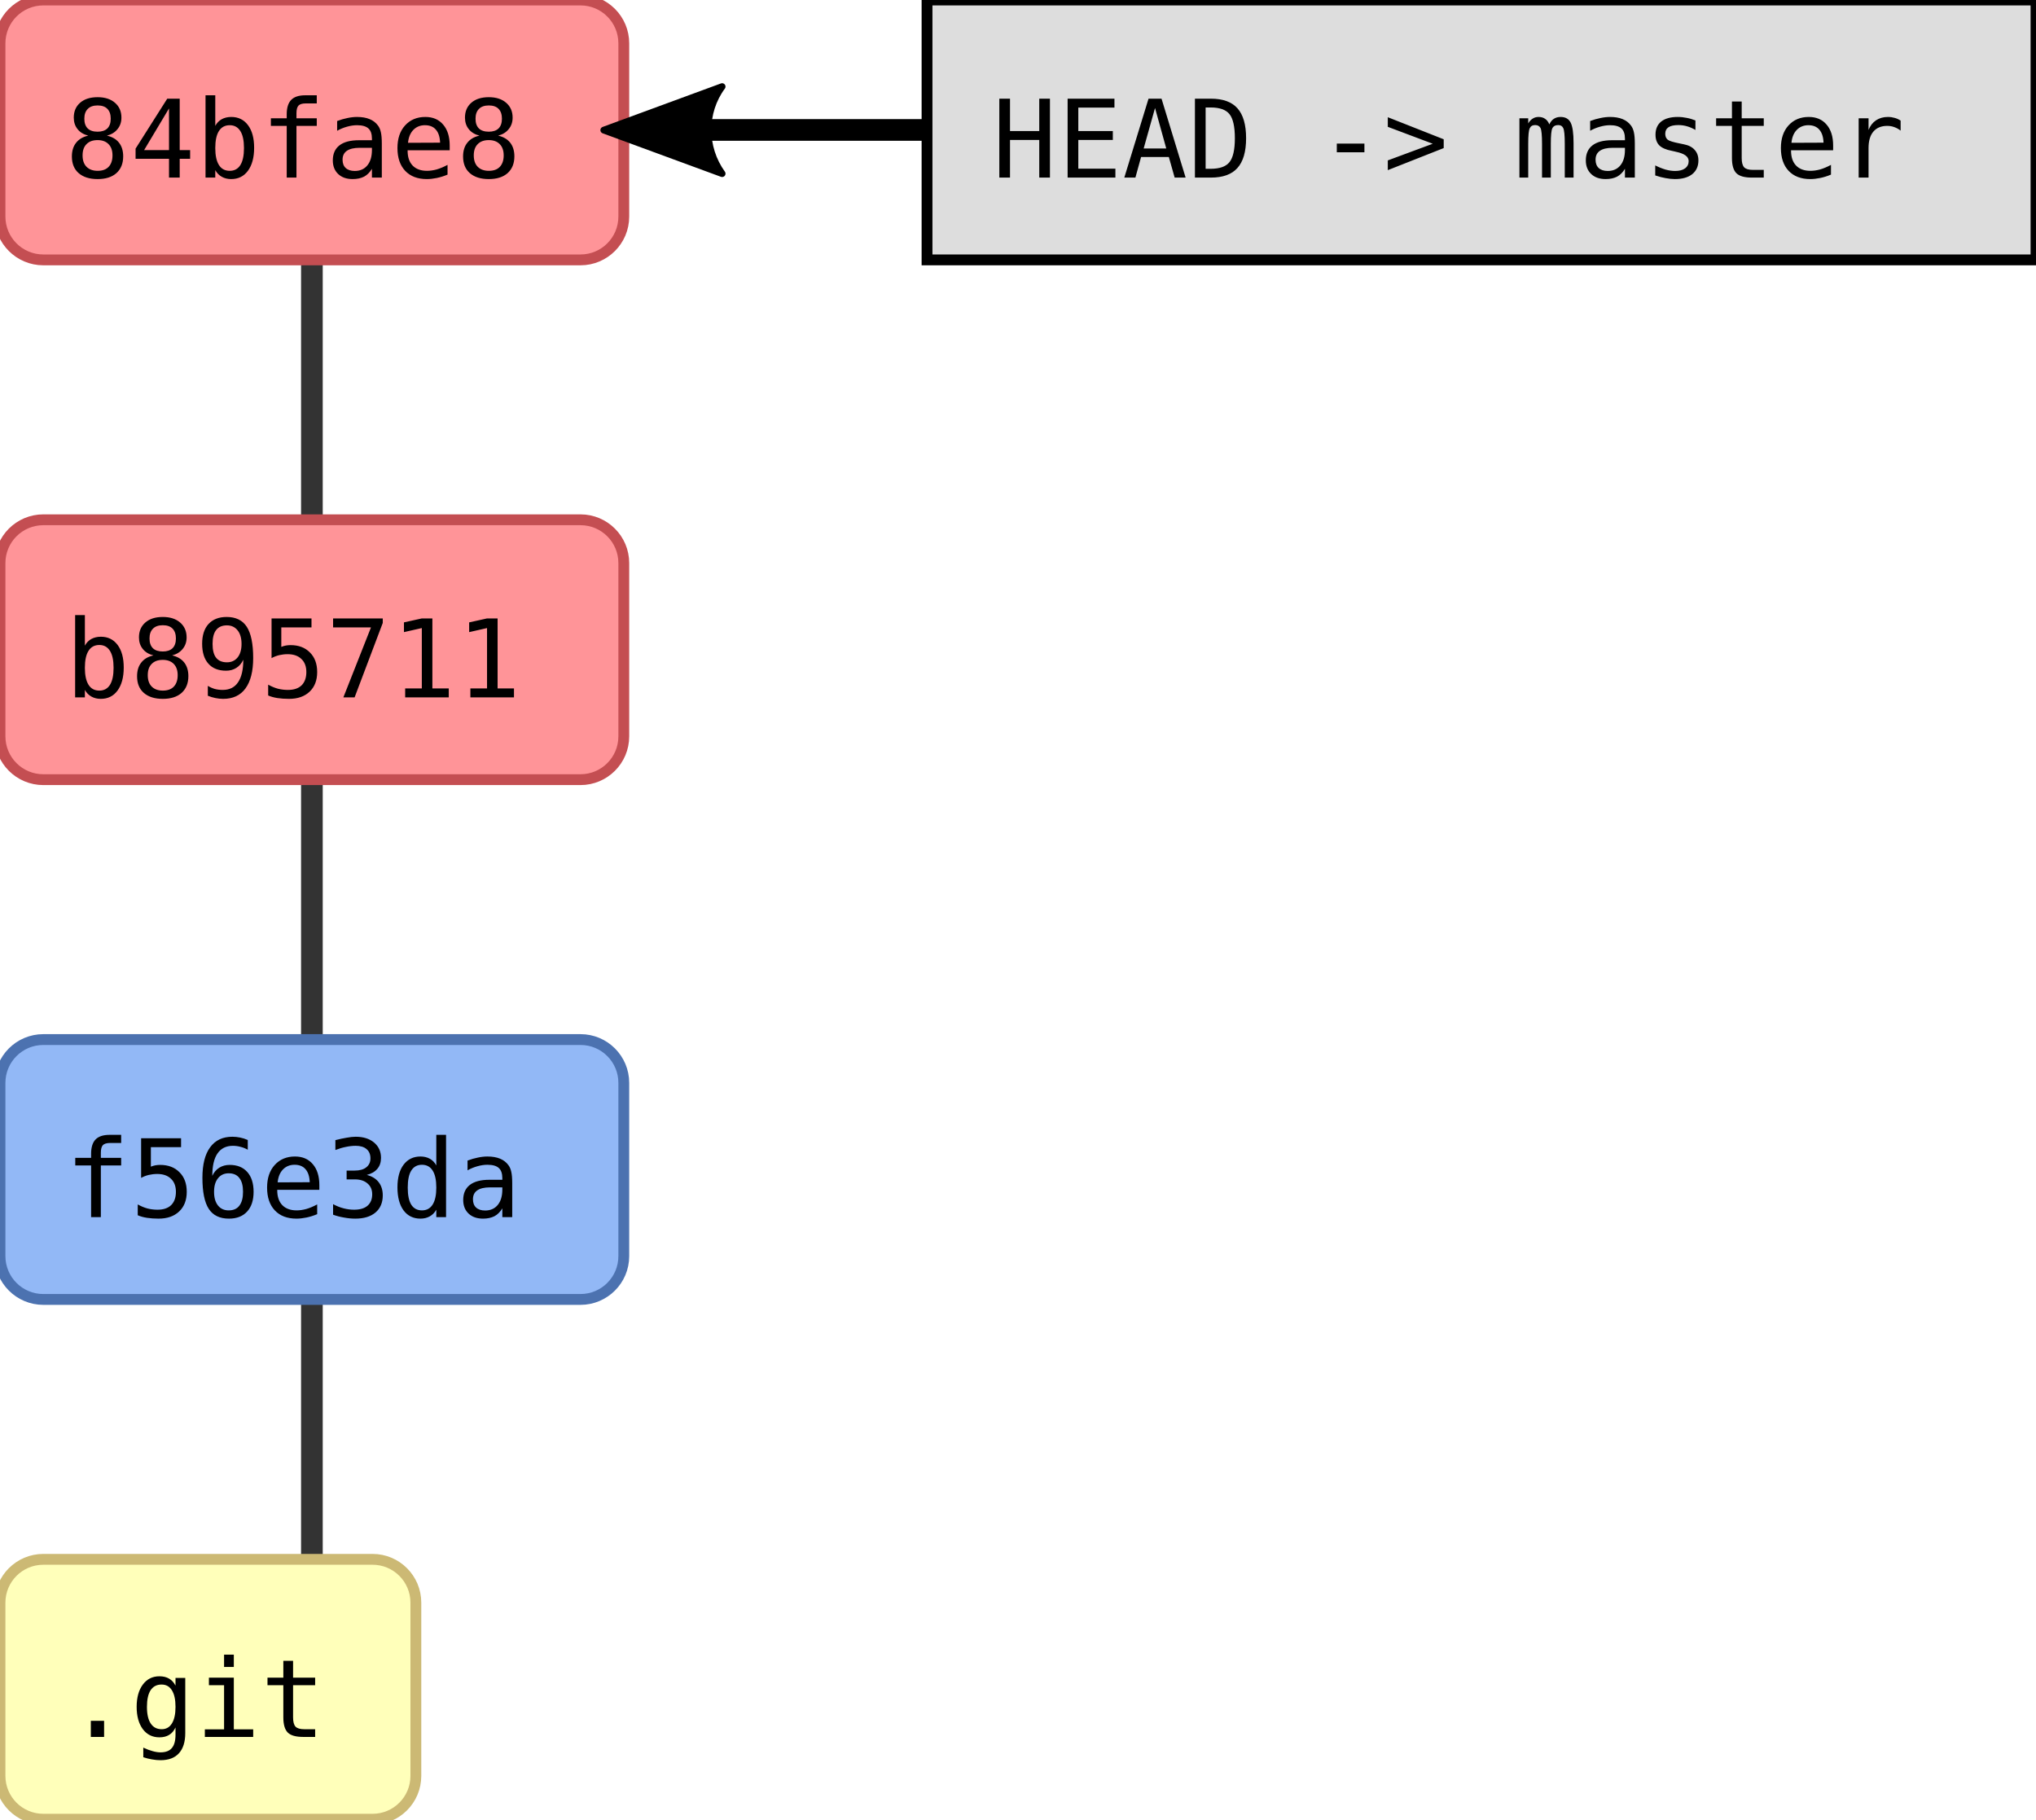
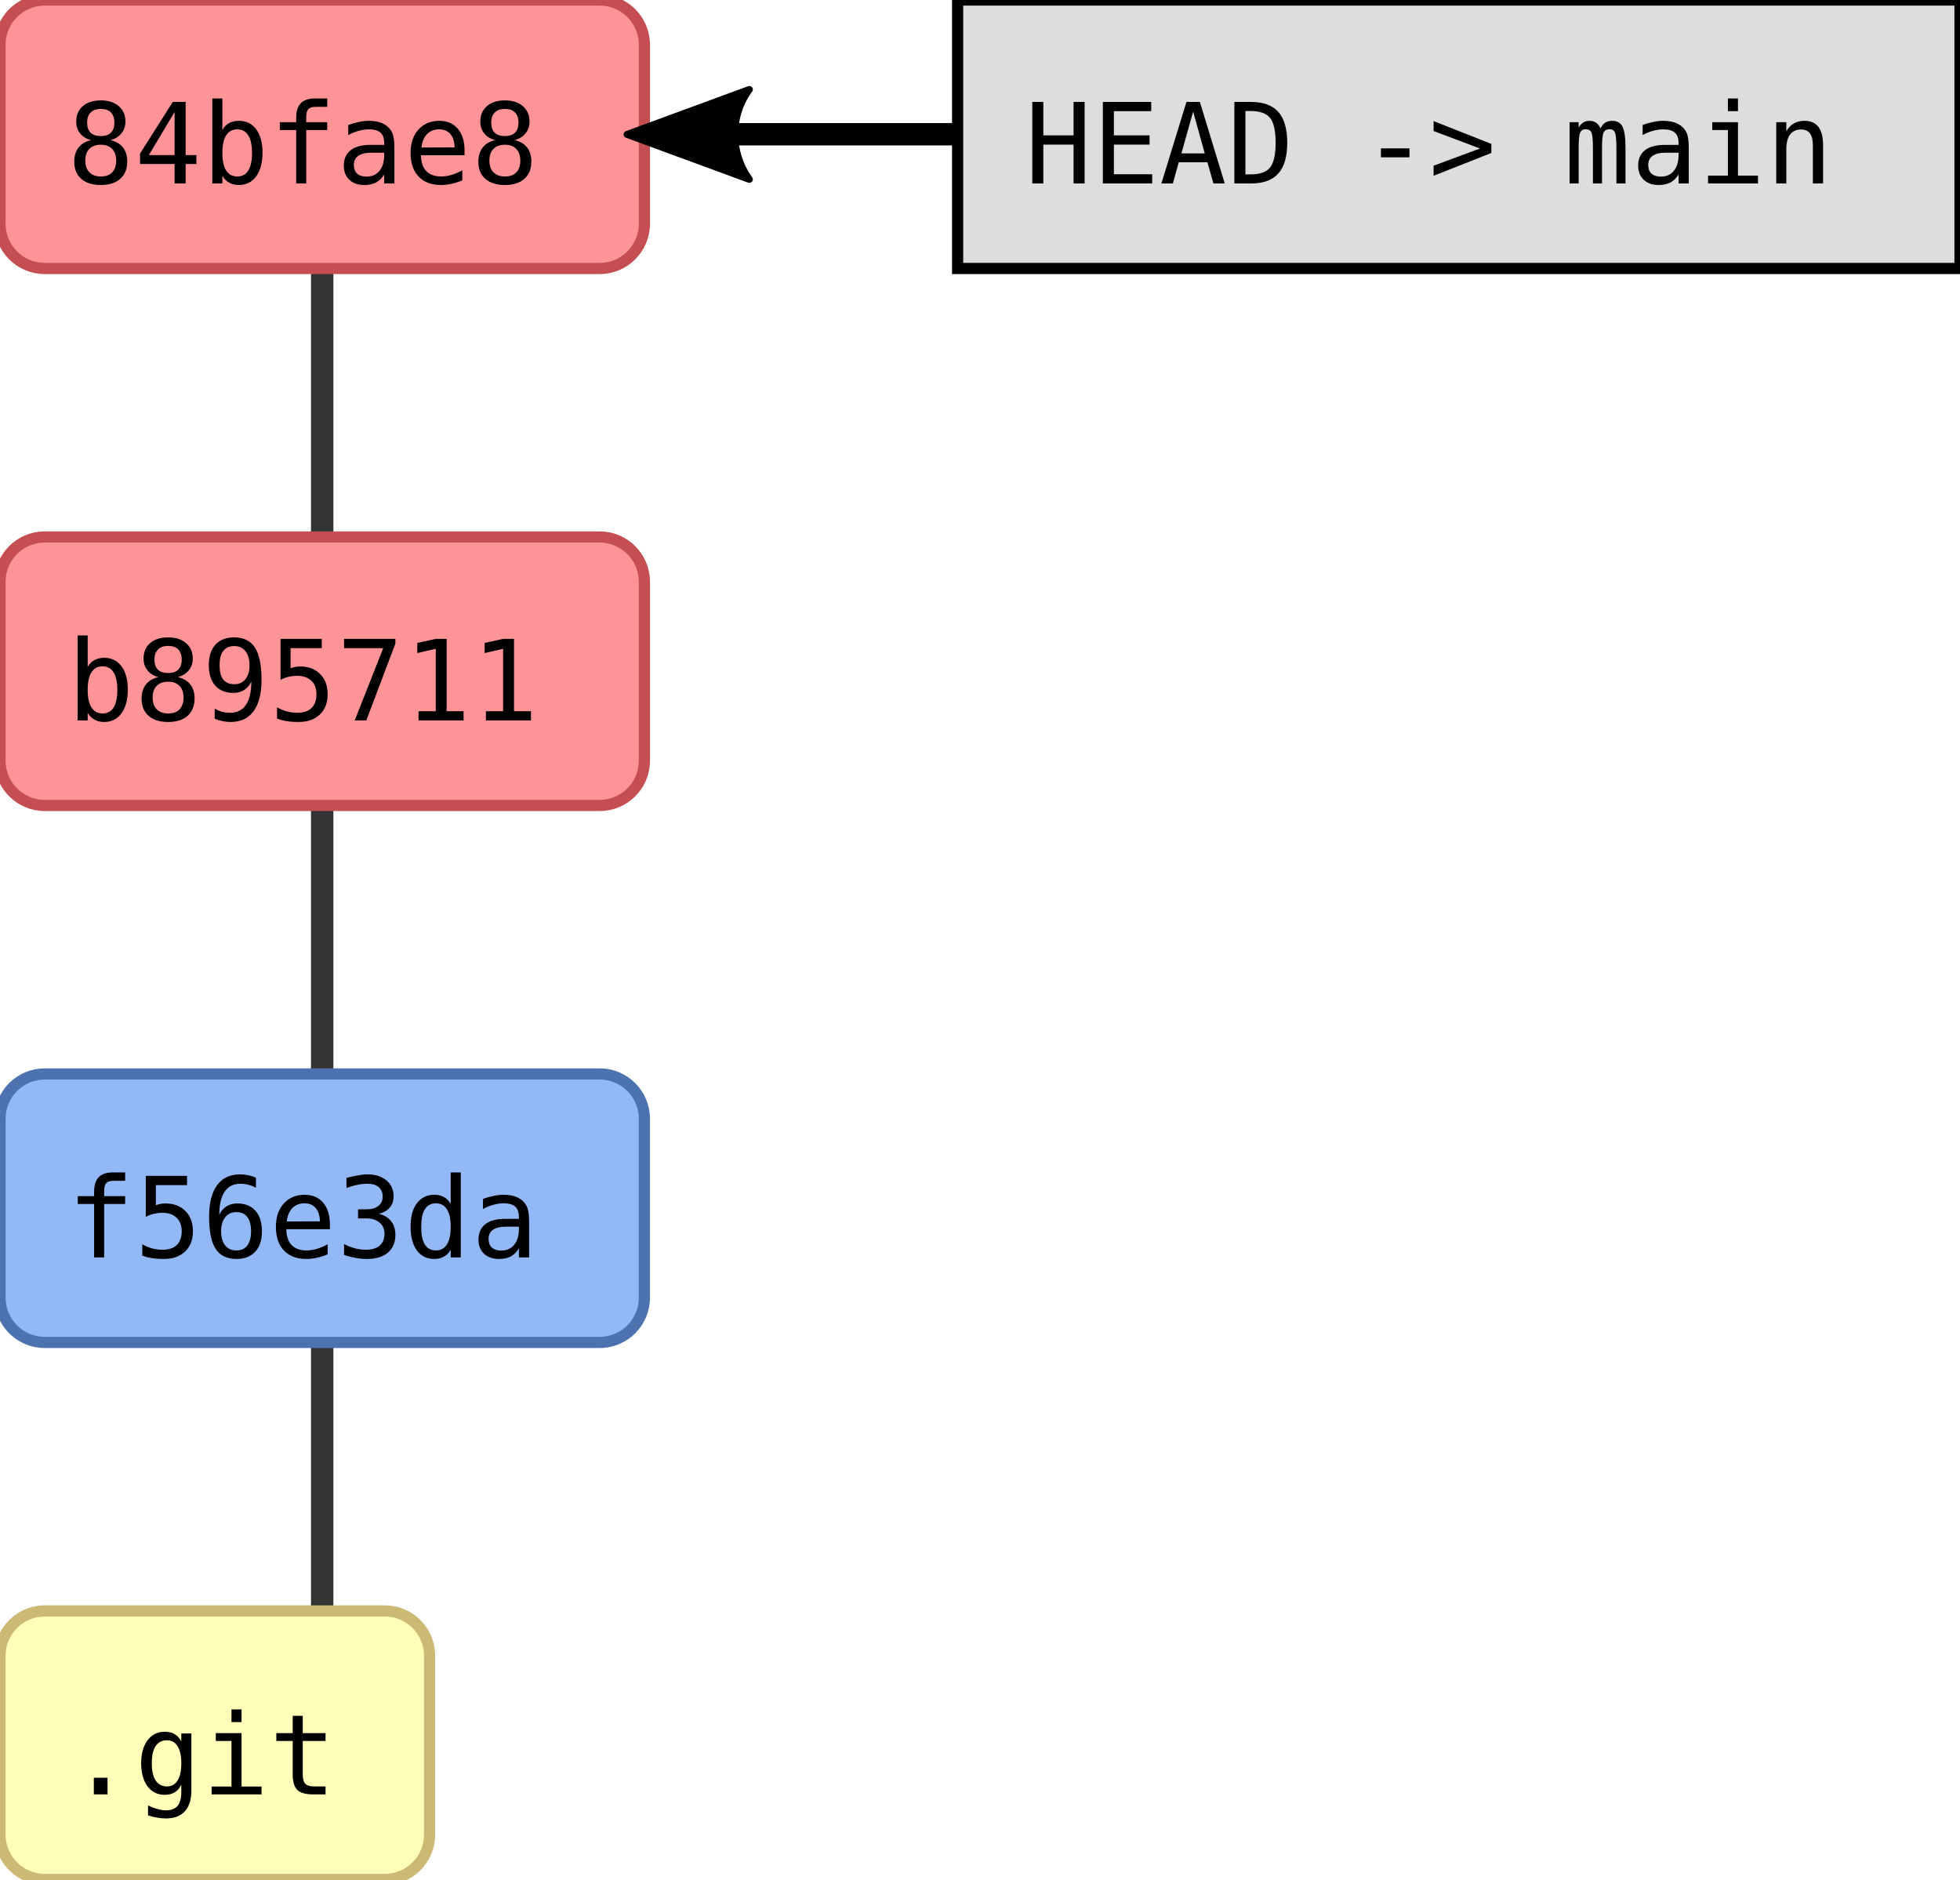
- <svg xmlns="http://www.w3.org/2000/svg" width="235.0" height="210.0" id="svg2" version="1.1">
+ <svg xmlns="http://www.w3.org/2000/svg" width="219.0" height="210.0" id="svg2" version="1.1">
  <defs id="defs4">
    <marker orient="auto" refY="0.0" refX="0.0" id="fullmarker" style="overflow:visible;">
      <path style="opacity:1.0;fill:#000000;stroke:#000000;fill-rule:evenodd;stroke-width:0.625;stroke-linejoin:round;" d="M 8.719,4.034 L -2.207,0.016 L 8.719,-4.002 C 6.973,-1.63 6.983,1.616 8.719,4.034 z " transform="scale(0.5) rotate(180) translate(0,0)" />
    </marker>
    <marker orient="auto" refY="0.0" refX="0.0" id="ghostmarker" style="overflow:visible;">
      <path style="opacity:0.2;fill:#000000;stroke:#000000;fill-rule:evenodd;stroke-width:0.625;stroke-linejoin:round;" d="M 8.719,4.034 L -2.207,0.016 L 8.719,-4.002 C 6.973,-1.63 6.983,1.616 8.719,4.034 z " transform="scale(0.5) rotate(180) translate(0,0)" />
    </marker>
  </defs>
  <g transform="translate(-0.0,180.0) rotate(0)" id="layer1">
    <line x1="36.0" y1="-105.0" x2="36.0" y2="-165.0" style="stroke:#000000;                         stroke-width:2.5;                         stroke-opacity:0.8" />
    <line x1="36.0" y1="-45.0" x2="36.0" y2="-105.0" style="stroke:#000000;                         stroke-width:2.5;                         stroke-opacity:0.8" />
    <line x1="36.0" y1="15.0" x2="36.0" y2="-45.0" style="stroke:#000000;                         stroke-width:2.5;                         stroke-opacity:0.8" />
    <rect style="fill:#ff9498;                         stroke:#C44E52;                         stroke-width:1.25;                         stroke-miterlimit:4;                         stroke-opacity:1.0;                         stroke-dasharray:none" width="72.0" height="30.0" x="0.0" y="-120.0" ry="5.0" />
    <text style="font-size:12.5px;                         font-style:normal;                         font-weight:normal;                         line-height:125%%;                         letter-spacing:0px;                         word-spacing:0px;                         fill:#000000;                         fill-opacity:1.0;                         stroke:none;                         font-family:DejaVu Sans Mono" x="7.5" y="-99.5">b895711</text>
    <rect style="fill:#92b8f6;                         stroke:#4C72B0;                         stroke-width:1.25;                         stroke-miterlimit:4;                         stroke-opacity:1.0;                         stroke-dasharray:none" width="72.0" height="30.0" x="0.0" y="-60.0" ry="5.0" />
    <text style="font-size:12.5px;                         font-style:normal;                         font-weight:normal;                         line-height:125%%;                         letter-spacing:0px;                         word-spacing:0px;                         fill:#000000;                         fill-opacity:1.0;                         stroke:none;                         font-family:DejaVu Sans Mono" x="7.5" y="-39.5">f56e3da</text>
    <rect style="fill:#ffffba;                         stroke:#CCB974;                         stroke-width:1.25;                         stroke-miterlimit:4;                         stroke-opacity:1.0;                         stroke-dasharray:none" width="48.0" height="30.0" x="0.0" y="0.0" ry="5.0" />
    <text style="font-size:12.5px;                         font-style:normal;                         font-weight:normal;                         line-height:125%%;                         letter-spacing:0px;                         word-spacing:0px;                         fill:#000000;                         fill-opacity:1.0;                         stroke:none;                         font-family:DejaVu Sans Mono" x="7.5" y="20.5">.git</text>
    <rect style="fill:#ff9498;                         stroke:#C44E52;                         stroke-width:1.25;                         stroke-miterlimit:4;                         stroke-opacity:1.0;                         stroke-dasharray:none" width="72.0" height="30.0" x="0.0" y="-180.0" ry="5.0" />
    <text style="font-size:12.5px;                         font-style:normal;                         font-weight:normal;                         line-height:125%%;                         letter-spacing:0px;                         word-spacing:0px;                         fill:#000000;                         fill-opacity:1.0;                         stroke:none;                         font-family:DejaVu Sans Mono" x="7.5" y="-159.5">84bfae8</text>
-     <path style="fill:none;                  stroke:#000000;                  stroke-width:2.5;                  stroke-linecap:butt;                  stroke-linejoin:miter;                  stroke-opacity:1.0;                  marker-end:url(#fullmarker);                  stroke-miterlimit:4;                  stroke-dasharray:none" d="M 171.0,-165.0 72.45,-165.0" />
-     <rect style="fill:#dddddd;                         stroke:#000000;                         stroke-width:1.25;                         stroke-miterlimit:4;                         stroke-opacity:1.0;                         stroke-dasharray:none" width="128.0" height="30.0" x="107.0" y="-180.0" ry="0.0" />
-     <text style="font-size:12.5px;                         font-style:normal;                         font-weight:normal;                         line-height:125%%;                         letter-spacing:0px;                         word-spacing:0px;                         fill:#000000;                         fill-opacity:1.0;                         stroke:none;                         font-family:DejaVu Sans Mono" x="114.5" y="-159.5">HEAD -&gt; master</text>
+     <path style="fill:none;                  stroke:#000000;                  stroke-width:2.5;                  stroke-linecap:butt;                  stroke-linejoin:miter;                  stroke-opacity:1.0;                  marker-end:url(#fullmarker);                  stroke-miterlimit:4;                  stroke-dasharray:none" d="M 163.0,-165.0 72.83,-165.0" />
+     <rect style="fill:#dddddd;                         stroke:#000000;                         stroke-width:1.25;                         stroke-miterlimit:4;                         stroke-opacity:1.0;                         stroke-dasharray:none" width="112.0" height="30.0" x="107.0" y="-180.0" ry="0.0" />
+     <text style="font-size:12.5px;                         font-style:normal;                         font-weight:normal;                         line-height:125%%;                         letter-spacing:0px;                         word-spacing:0px;                         fill:#000000;                         fill-opacity:1.0;                         stroke:none;                         font-family:DejaVu Sans Mono" x="114.5" y="-159.5">HEAD -&gt; main</text>
  </g>
</svg>
